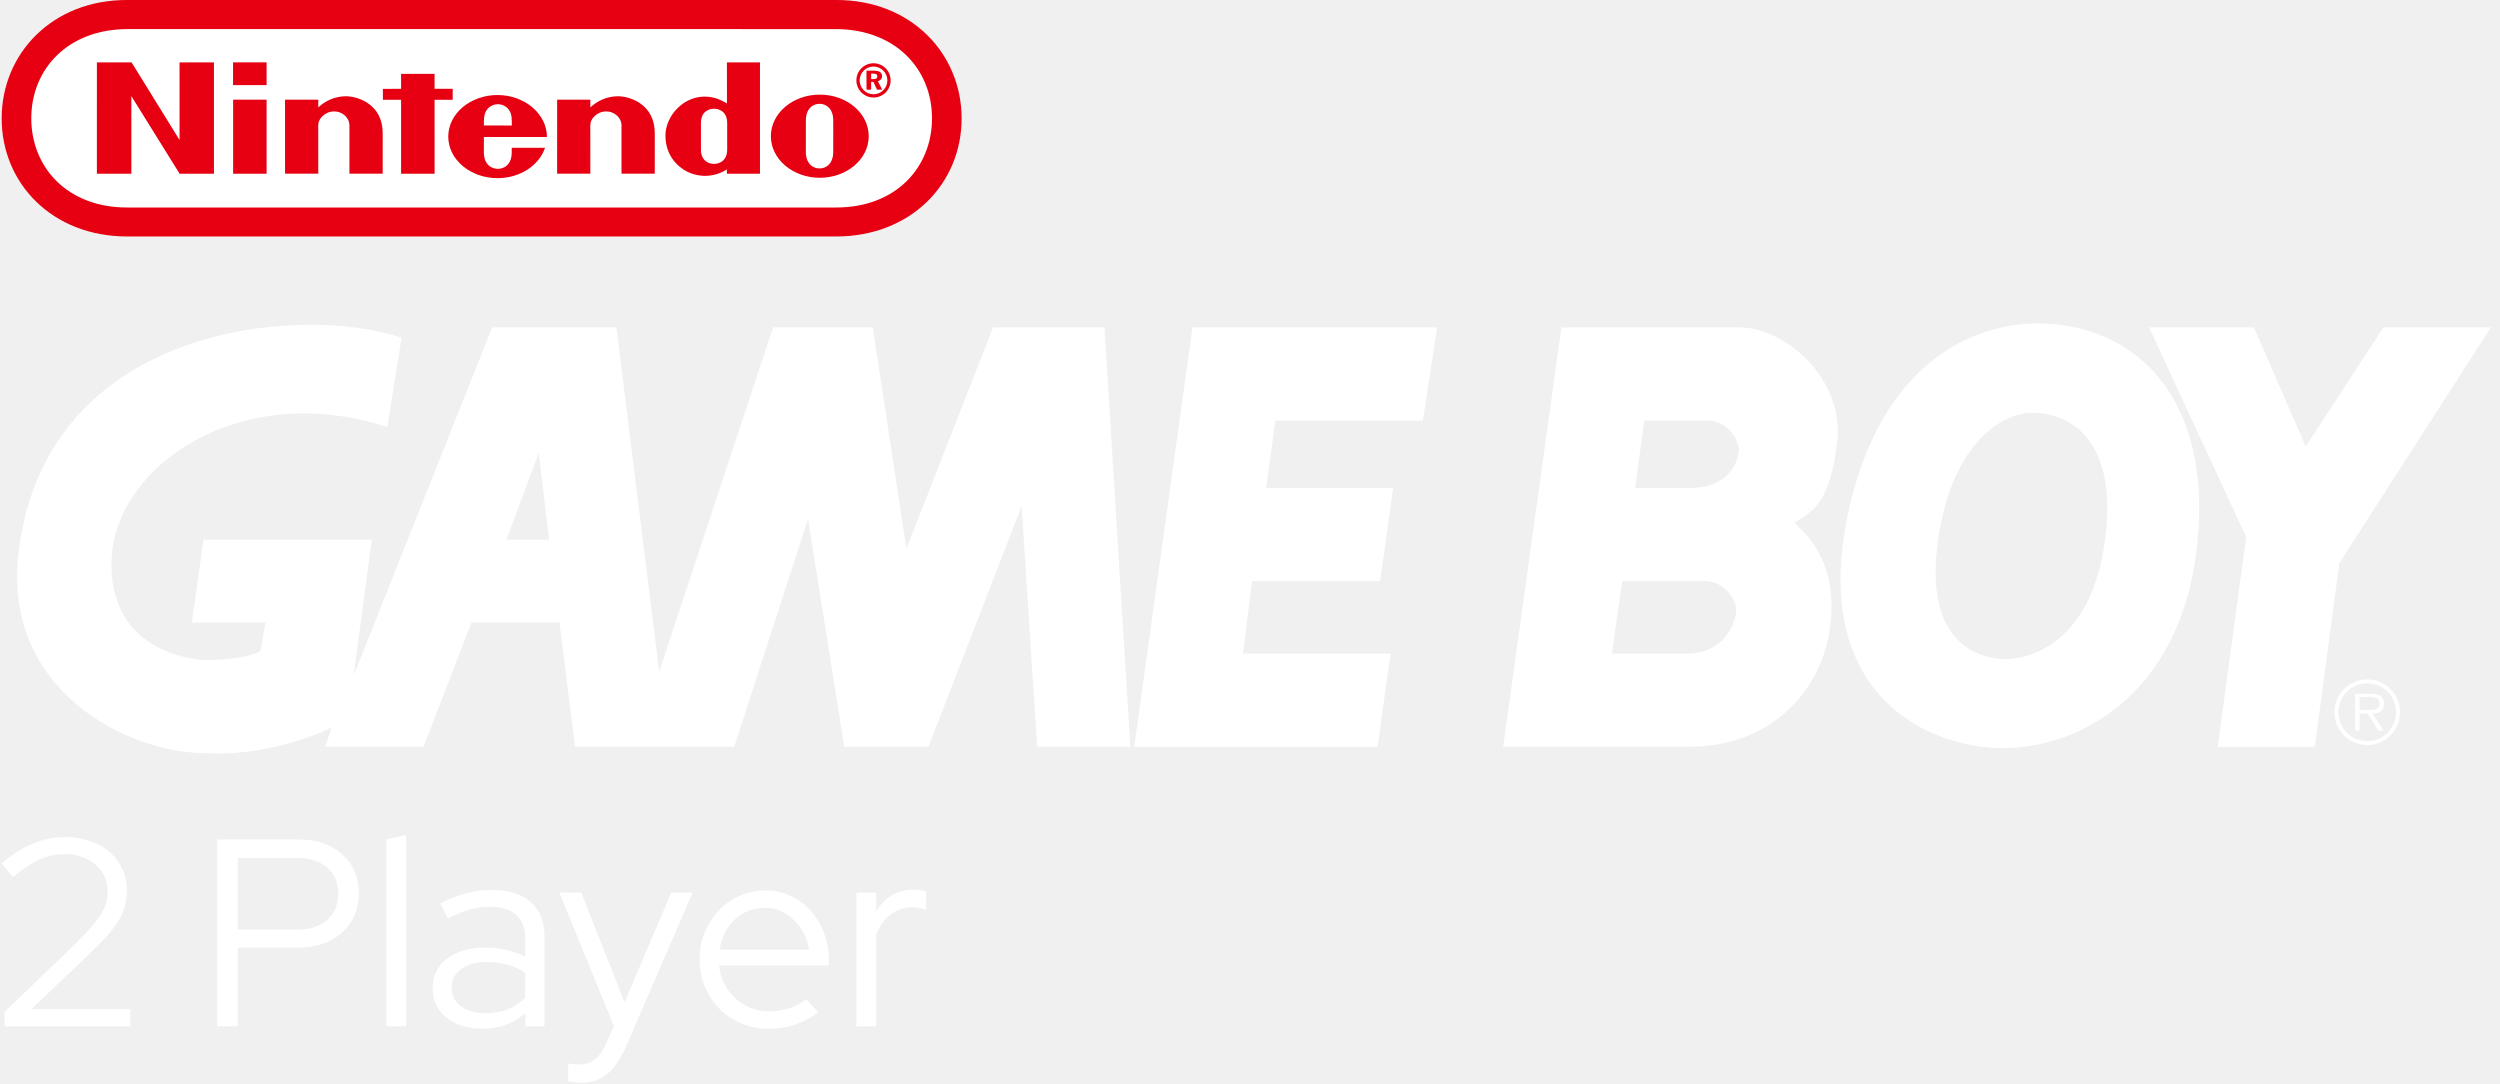
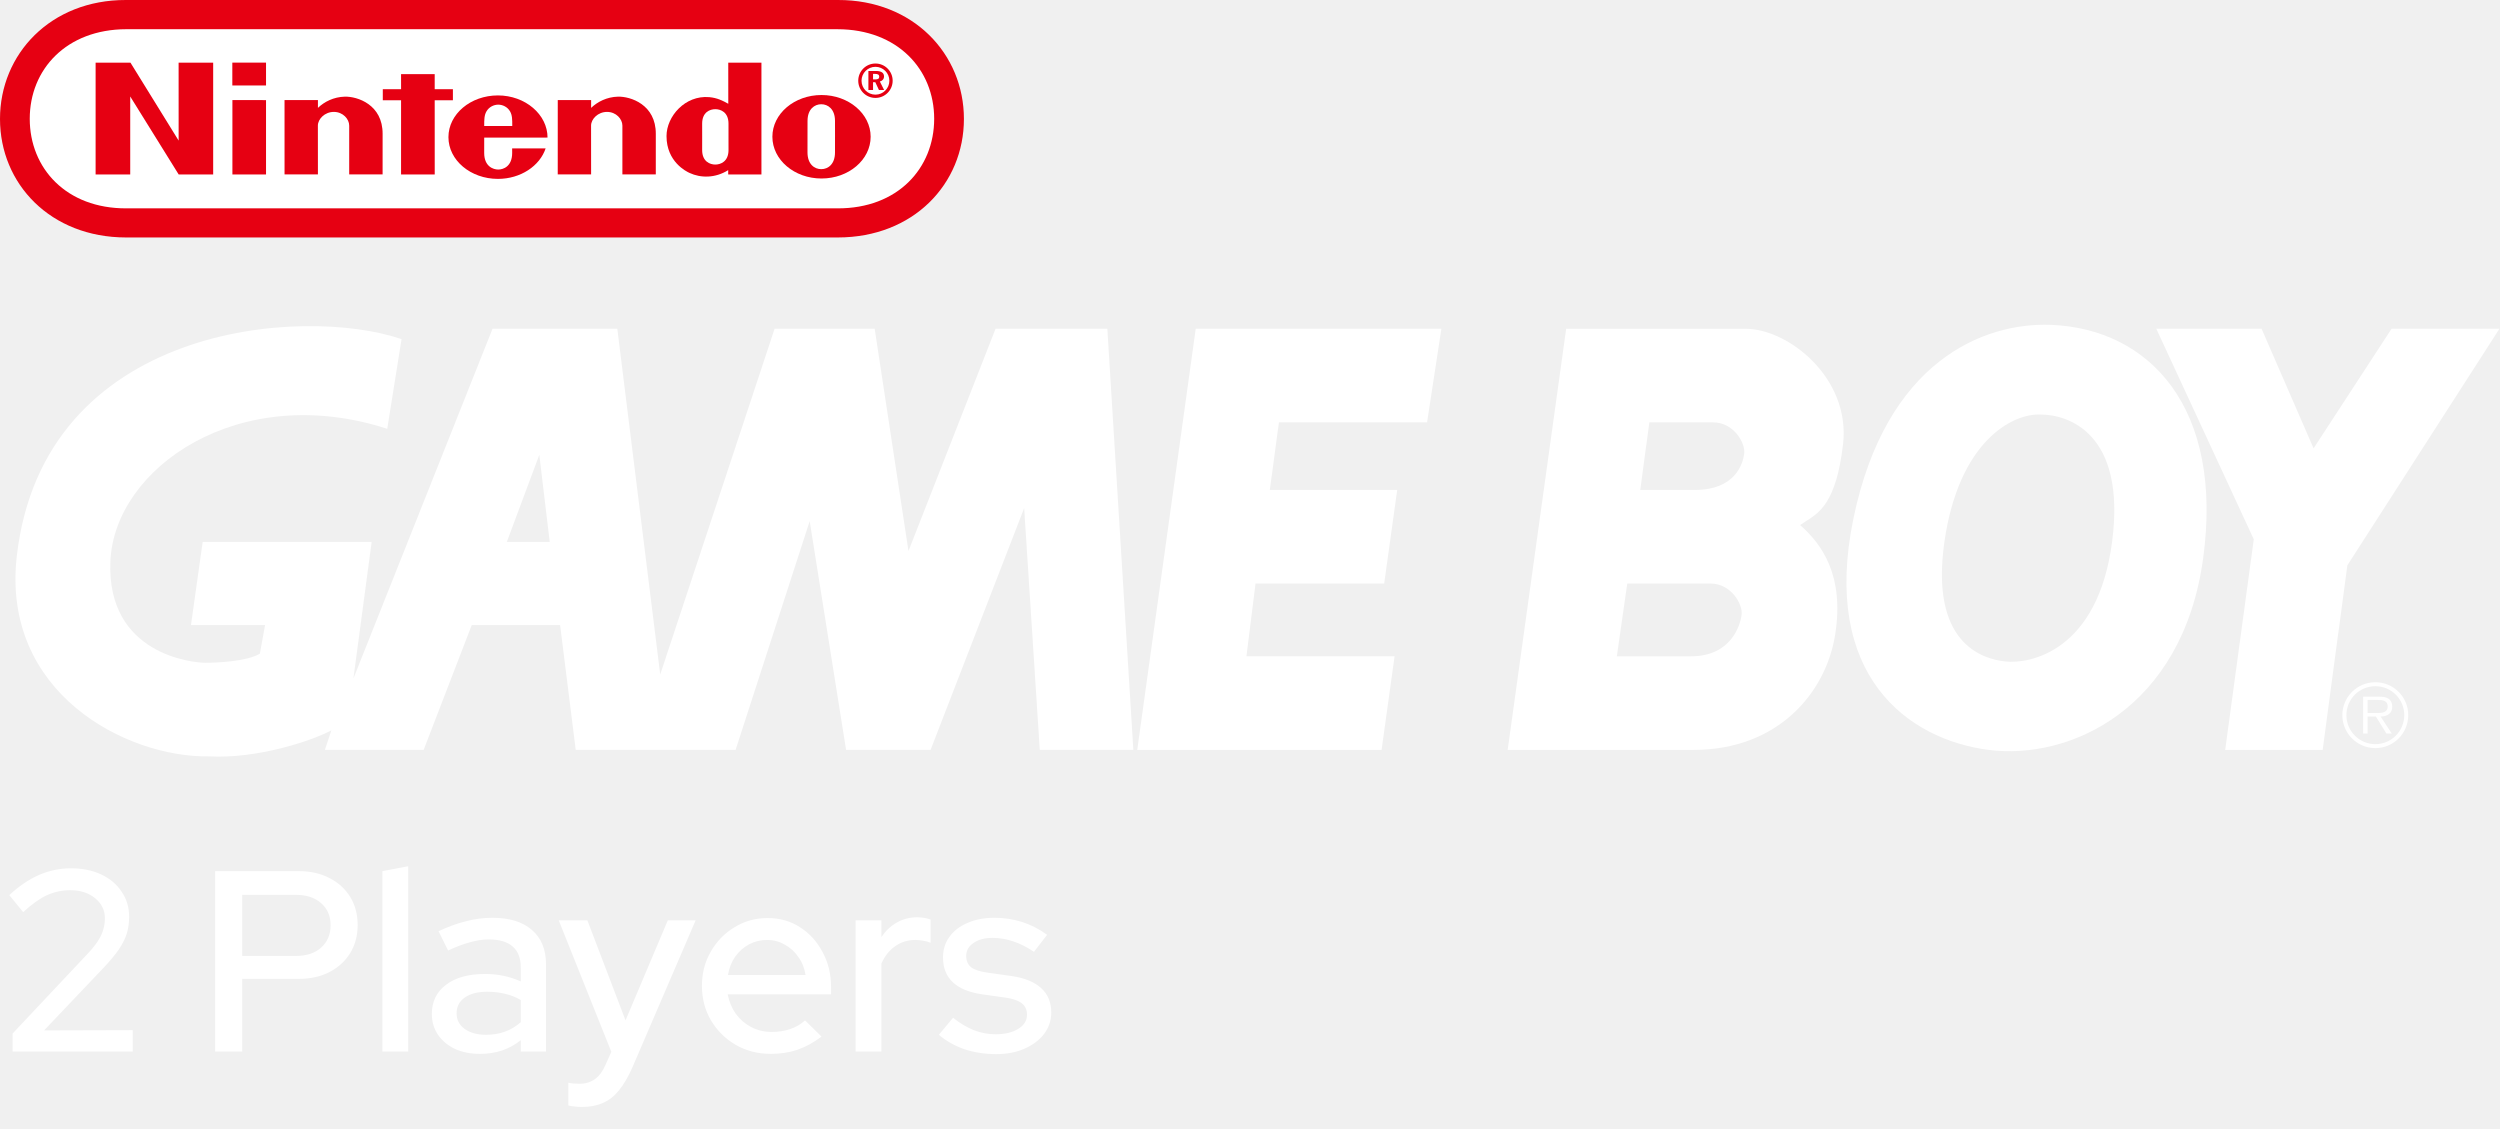
- <svg xmlns="http://www.w3.org/2000/svg" width="487" height="211" viewBox="0 0 487 211" fill="none">
-   <path d="M24.782 46.068C10.121 46.063 0.324 35.673 0.324 23.075C0.324 10.477 10.143 -0.032 24.76 7.41949e-05H162.888C177.505 -0.032 187.324 10.477 187.324 23.075C187.324 35.673 177.527 46.063 162.866 46.068H24.782Z" fill="#E60012" />
-   <path d="M24.827 5.667C13.22 5.689 6.095 13.447 6.095 23.045C6.095 32.641 13.175 40.464 24.827 40.421H162.821C174.473 40.461 181.555 32.641 181.555 23.045C181.555 13.45 174.43 5.692 162.823 5.669L24.827 5.667Z" fill="white" />
-   <path fill-rule="evenodd" clip-rule="evenodd" d="M166.824 15.66C166.824 13.817 168.319 12.322 170.162 12.322C172.004 12.322 173.499 13.817 173.499 15.66C173.499 17.503 172.004 18.997 170.162 18.997C168.319 18.997 166.824 17.503 166.824 15.66ZM170.161 18.362C171.651 18.362 172.861 17.152 172.861 15.662C172.861 14.17 171.651 12.963 170.161 12.963C168.671 12.963 167.462 14.172 167.462 15.662C167.462 17.152 168.671 18.362 170.161 18.362Z" fill="#E60012" />
-   <path fill-rule="evenodd" clip-rule="evenodd" d="M171.823 14.833C171.823 14.125 171.299 13.768 170.244 13.768H168.793V17.465H169.695V15.95H170.134L170.842 17.465H171.843L171.016 15.814C171.52 15.687 171.823 15.32 171.823 14.833ZM170.135 15.409H169.695V14.334H170.09C170.631 14.334 170.897 14.5 170.897 14.885C170.897 15.253 170.649 15.409 170.135 15.409Z" fill="#E60012" />
-   <path fill-rule="evenodd" clip-rule="evenodd" d="M99.685 29.668C99.685 28.859 99.68 28.794 99.68 28.794L106.176 28.789C105.041 32.194 101.324 34.705 96.923 34.705C91.619 34.705 87.32 31.081 87.32 26.609C87.32 22.136 91.619 18.511 96.923 18.511C102.228 18.511 106.546 22.216 106.546 26.688C106.546 26.696 94.261 26.691 94.261 26.691C94.261 26.691 94.256 28.879 94.256 29.668C94.256 32.306 96.022 32.892 96.985 32.892C97.949 32.892 99.685 32.306 99.685 29.668ZM94.693 21.617C94.278 22.337 94.251 23.182 94.261 24.446L99.702 24.448C99.712 23.184 99.695 22.34 99.28 21.617C98.771 20.729 97.835 20.307 96.987 20.301C96.987 20.301 96.987 20.301 96.988 20.301H96.985C96.986 20.301 96.986 20.301 96.987 20.301C96.138 20.307 95.202 20.729 94.693 21.617Z" fill="#E60012" />
-   <path d="M120.199 18.752C122.638 18.682 127.585 20.279 127.55 25.988C127.545 27.001 127.547 33.835 127.547 33.835H121.068C121.068 33.835 121.068 25.265 121.068 24.364C121.068 23.107 119.867 21.709 118.088 21.709C116.313 21.709 114.992 23.107 114.992 24.364C114.992 24.98 114.999 33.835 114.999 33.835H108.525L108.53 19.415L115.002 19.41C115.002 19.41 114.994 20.57 115.002 20.927C116.248 19.738 118.046 18.814 120.199 18.752L120.199 18.752Z" fill="#E60012" />
-   <path d="M67.2 18.752C69.639 18.682 74.585 20.279 74.551 25.988C74.546 27.001 74.548 33.835 74.548 33.835H68.069C68.069 33.835 68.069 25.265 68.069 24.364C68.069 23.107 66.867 21.709 65.089 21.709C63.313 21.709 61.992 23.107 61.992 24.364C61.992 24.98 62 33.835 62 33.835H55.526L55.523 19.415L62.002 19.41C62.002 19.41 61.995 20.57 62.002 20.927C63.249 19.738 65.044 18.814 67.2 18.752L67.2 18.752Z" fill="#E60012" />
-   <path fill-rule="evenodd" clip-rule="evenodd" d="M148.043 12.153H141.606H141.606C141.606 12.153 141.606 16.795 141.611 20.132C140.568 19.546 139.468 18.983 137.921 18.846C133.22 18.434 129.629 22.591 129.629 26.398C129.629 31.416 133.5 33.274 134.089 33.547C136.282 34.57 139.098 34.573 141.593 33.006C141.593 33.14 141.596 33.84 141.596 33.84H148.043V12.153ZM141.653 23.979V26.557H141.653C141.653 26.557 141.656 28.188 141.656 29.115C141.656 31.342 140.113 31.926 139.098 31.926C138.062 31.926 136.542 31.342 136.542 29.115C136.542 28.347 136.545 26.549 136.545 26.549C136.545 26.549 136.542 24.719 136.542 23.979C136.542 21.749 138.062 21.18 139.1 21.18C140.113 21.18 141.653 21.749 141.653 23.979Z" fill="#E60012" />
-   <path fill-rule="evenodd" clip-rule="evenodd" d="M150.166 26.532C150.166 22.059 154.432 18.434 159.697 18.434C164.961 18.434 169.228 22.059 169.228 26.532C169.228 31.005 164.961 34.63 159.697 34.63C154.435 34.63 150.166 31.005 150.166 26.532ZM162.314 29.569C162.314 28.695 162.317 26.515 162.317 26.515L162.319 26.522C162.313 26.052 162.314 24.895 162.314 24.009C162.314 23.806 162.314 23.616 162.314 23.453C162.314 21.163 160.951 20.222 159.65 20.222C158.351 20.222 156.985 21.163 156.985 23.453C156.985 24.327 156.98 26.46 156.98 26.46C156.98 26.46 156.978 28.695 156.978 29.569C156.978 31.869 158.341 32.817 159.65 32.817C160.956 32.817 162.314 31.869 162.314 29.569Z" fill="#E60012" />
-   <path d="M45.397 16.581V12.148H51.933V16.581H45.397Z" fill="#E60012" />
-   <path d="M45.411 33.84V19.417L51.933 19.42V33.84L45.411 33.84Z" fill="#E60012" />
-   <path d="M78.129 33.84L78.132 19.447H74.586V17.306L78.134 17.304L78.129 14.383H84.656V17.302H88.187V19.447H84.656L84.661 33.84L78.129 33.84Z" fill="#E60012" />
-   <path d="M18.872 33.84L18.874 12.153H25.631L34.979 27.277L34.974 12.153H41.679V33.84H34.984L25.587 18.717V33.84H18.872Z" fill="#E60012" />
-   <path d="M418.646 63.779H439.071L449.159 86.982L464.288 63.779H485.211L455.71 109.675L450.92 145.484H432.01L437.557 104.626L418.646 63.779Z" fill="white" />
-   <path d="M268.351 145.484L270.873 127.32H242.131L243.896 113.205H268.856L271.382 95.049H246.67L248.437 81.934H277.177L279.953 63.779H232.295L220.948 145.484H268.351Z" fill="white" />
-   <path fill-rule="evenodd" clip-rule="evenodd" d="M108.986 121.269H91.84L82.512 145.477H63.347L64.606 141.693C60.825 143.711 50.233 147.243 40.903 146.738C24.765 146.988 0.557 134.379 3.582 107.903C8.724 62.905 59.059 59.236 78.225 65.791L75.449 83.19C46.703 73.861 22.495 90.755 21.739 108.91C20.984 127.067 37.877 128.579 40.147 128.579C42.416 128.579 48.215 128.326 50.737 126.815L51.747 121.268H37.372L39.643 105.129H72.424L68.893 131.605L95.875 63.776H120.083L128.406 130.851L150.595 63.776H170.011L176.568 106.894L193.462 63.776H215.149L220.193 145.477H202.038L199.011 98.575L180.856 145.477H164.465L157.403 101.096L143.029 145.477H112.014L108.986 121.269ZM104.951 88.237L98.647 105.13H106.97L104.951 88.237Z" fill="white" />
-   <path fill-rule="evenodd" clip-rule="evenodd" d="M359.888 100.597C366.192 70.083 385.104 62.518 398.218 63.023C417.379 63.781 431.756 79.16 427.72 108.412C423.686 137.663 401.749 147.497 386.112 145.48C370.478 143.463 353.584 131.107 359.888 100.597ZM410.067 105.133C412.841 83.954 401.495 80.423 396.2 80.423C390.649 80.17 380.311 85.718 377.538 105.133C374.764 124.551 384.597 127.826 389.39 128.331C394.181 128.837 407.292 126.315 410.067 105.133Z" fill="white" />
-   <path fill-rule="evenodd" clip-rule="evenodd" d="M304.16 63.782L292.813 145.482L328.872 145.481C345.263 145.481 354.593 134.388 356.36 123.038C358.124 111.691 353.838 105.638 349.549 101.858C349.911 101.595 350.295 101.353 350.692 101.103C353.334 99.437 356.557 97.406 357.872 86.224C359.384 73.364 347.282 63.782 338.958 63.782H304.16ZM318.531 95.05H329.123C336.94 95.05 338.453 90.006 338.703 87.99C338.956 85.972 336.688 81.937 332.654 81.937H320.297L318.531 95.05ZM313.993 127.325H328.368C336.182 127.325 337.948 121.275 338.198 119.256C338.452 117.239 336.182 113.206 332.148 113.206H316.012L313.993 127.325Z" fill="white" />
-   <path d="M461.149 133.123C458.038 133.123 455.527 135.631 455.527 138.727C455.527 141.856 458.037 144.366 461.149 144.366C464.244 144.366 466.753 141.856 466.753 138.727C466.75 135.63 464.24 133.123 461.149 133.123V132.352C464.675 132.352 467.523 135.213 467.523 138.727C467.523 142.274 464.675 145.134 461.149 145.134C457.601 145.133 454.741 142.274 454.741 138.727C454.741 135.212 457.601 132.353 461.149 132.353V133.123V133.123Z" fill="white" />
-   <path d="M459.636 135.793H461.678C462.566 135.793 463.533 135.925 463.533 137.031C463.533 138.485 461.979 138.32 460.974 138.32L459.636 138.318V139.006H461.245L463.285 142.302H464.321L462.163 139.006C463.435 138.973 464.421 138.455 464.421 137.049C464.421 136.445 464.155 135.811 463.619 135.508C463.085 135.191 462.48 135.158 461.878 135.158H458.77V142.3H459.637V135.793H459.636Z" fill="white" />
-   <path d="M0.896 199.925V197.117L14.676 183.857C17.068 181.5 18.715 179.611 19.616 178.189C20.517 176.733 20.968 175.191 20.968 173.561C20.968 171.481 20.171 169.765 18.576 168.413C17.016 167.061 15.04 166.385 12.648 166.385C10.88 166.385 9.216 166.732 7.656 167.425C6.131 168.119 4.432 169.263 2.56 170.857L0.324 168.205C2.3 166.472 4.311 165.189 6.356 164.357C8.401 163.491 10.516 163.057 12.7 163.057C14.433 163.057 16.045 163.317 17.536 163.837C19.027 164.357 20.292 165.068 21.332 165.969C22.407 166.871 23.239 167.963 23.828 169.245C24.417 170.493 24.712 171.863 24.712 173.353C24.712 174.428 24.591 175.433 24.348 176.369C24.14 177.305 23.741 178.259 23.152 179.229C22.597 180.165 21.835 181.188 20.864 182.297C19.893 183.372 18.663 184.62 17.172 186.041L6.096 196.597H25.388V199.925H0.896Z" fill="white" />
-   <path d="M42.331 199.925V163.525H58.139C61.675 163.525 64.518 164.496 66.667 166.437C68.817 168.344 69.891 170.875 69.891 174.029C69.891 177.184 68.799 179.732 66.615 181.673C64.466 183.615 61.641 184.585 58.139 184.585H46.335V199.925H42.331ZM57.827 167.113H46.335V181.101H57.827C60.289 181.101 62.247 180.477 63.703 179.229C65.159 177.947 65.888 176.231 65.888 174.081C65.888 171.932 65.159 170.233 63.703 168.985C62.247 167.737 60.289 167.113 57.827 167.113Z" fill="white" />
-   <path d="M79.119 162.641V199.925H75.271V163.525L79.119 162.641Z" fill="white" />
-   <path d="M93.898 200.393C91.055 200.393 88.732 199.665 86.93 198.209C85.162 196.753 84.278 194.864 84.278 192.541C84.278 190.115 85.214 188.191 87.086 186.769C88.958 185.313 91.488 184.585 94.678 184.585C96.064 184.585 97.399 184.741 98.682 185.053C99.999 185.365 101.212 185.799 102.322 186.353V182.921C102.322 180.841 101.732 179.281 100.554 178.241C99.375 177.167 97.659 176.629 95.406 176.629C94.123 176.629 92.823 176.82 91.506 177.201C90.223 177.548 88.802 178.12 87.242 178.917L85.786 175.953C87.658 175.052 89.391 174.393 90.986 173.977C92.58 173.561 94.175 173.353 95.77 173.353C99.063 173.353 101.594 174.133 103.362 175.693C105.164 177.253 106.066 179.489 106.066 182.401V199.925H102.322V197.377C101.143 198.383 99.843 199.145 98.422 199.665C97.035 200.151 95.527 200.393 93.898 200.393ZM87.97 192.437C87.97 193.893 88.576 195.089 89.79 196.025C91.038 196.927 92.632 197.377 94.574 197.377C96.134 197.377 97.555 197.135 98.838 196.649C100.12 196.164 101.282 195.401 102.322 194.361V189.473C101.247 188.745 100.086 188.225 98.838 187.913C97.624 187.567 96.272 187.393 94.782 187.393C92.702 187.393 91.038 187.861 89.79 188.797C88.576 189.699 87.97 190.912 87.97 192.437Z" fill="white" />
-   <path d="M118.07 203.305L119.578 199.873L108.97 173.873H113.234L121.658 195.245L130.758 173.873H134.918L121.97 203.825C120.861 206.321 119.63 208.124 118.278 209.233C116.926 210.343 115.21 210.897 113.13 210.897C112.645 210.897 112.177 210.863 111.726 210.793C111.31 210.759 110.964 210.707 110.686 210.637V207.153C111.033 207.223 111.362 207.275 111.674 207.309C112.021 207.344 112.42 207.361 112.87 207.361C114.049 207.361 115.054 207.032 115.886 206.373C116.718 205.715 117.446 204.692 118.07 203.305Z" fill="white" />
-   <path d="M159.422 197.169C157.966 198.244 156.441 199.059 154.846 199.613C153.286 200.133 151.57 200.393 149.698 200.393C147.826 200.393 146.058 200.047 144.394 199.353C142.765 198.66 141.344 197.707 140.13 196.493C138.952 195.28 138.016 193.859 137.322 192.229C136.629 190.565 136.282 188.78 136.282 186.873C136.282 185.001 136.612 183.251 137.27 181.621C137.964 179.992 138.882 178.571 140.026 177.357C141.17 176.144 142.522 175.191 144.082 174.497C145.677 173.804 147.358 173.457 149.126 173.457C150.86 173.457 152.472 173.804 153.962 174.497C155.488 175.191 156.788 176.144 157.862 177.357C158.972 178.571 159.838 179.992 160.462 181.621C161.121 183.251 161.45 185.001 161.45 186.873V188.069H140.078C140.356 190.635 141.413 192.767 143.25 194.465C145.088 196.164 147.289 197.013 149.854 197.013C151.206 197.013 152.524 196.805 153.806 196.389C155.089 195.973 156.164 195.384 157.03 194.621L159.422 197.169ZM149.022 176.837C146.769 176.837 144.81 177.6 143.146 179.125C141.517 180.651 140.529 182.609 140.182 185.001H157.602C157.256 182.713 156.268 180.789 154.638 179.229C153.044 177.635 151.172 176.837 149.022 176.837Z" fill="white" />
-   <path d="M166.83 199.925V173.873H170.678V177.565C171.441 176.213 172.446 175.173 173.694 174.445C174.942 173.683 176.363 173.301 177.958 173.301C178.443 173.301 178.877 173.336 179.258 173.405C179.639 173.44 180.021 173.527 180.402 173.665V177.201C179.951 177.063 179.501 176.959 179.05 176.889C178.599 176.785 178.149 176.733 177.698 176.733C176.103 176.733 174.699 177.201 173.486 178.137C172.273 179.039 171.337 180.356 170.678 182.089V199.925H166.83Z" fill="white" />
+ <svg xmlns="http://www.w3.org/2000/svg" width="485" height="219" viewBox="0 0 485 219" fill="none">
+   <path d="M24.458 46.068C9.797 46.063 0 35.673 0 23.075C0 10.477 9.819 -0.032 24.436 7.41949e-05H162.564C177.181 -0.032 187 10.477 187 23.075C187 35.673 177.203 46.063 162.542 46.068H24.458Z" fill="#E60012" />
+   <path d="M24.503 5.667C12.896 5.689 5.771 13.447 5.771 23.045C5.771 32.641 12.851 40.464 24.503 40.421H162.497C174.149 40.461 181.231 32.641 181.231 23.045C181.231 13.45 174.107 5.692 162.499 5.669L24.503 5.667Z" fill="white" />
+   <path fill-rule="evenodd" clip-rule="evenodd" d="M166.5 15.66C166.5 13.817 167.995 12.322 169.838 12.322C171.68 12.322 173.175 13.817 173.175 15.66C173.175 17.503 171.68 18.997 169.838 18.997C167.995 18.997 166.5 17.503 166.5 15.66ZM169.837 18.362C171.327 18.362 172.537 17.152 172.537 15.662C172.537 14.17 171.327 12.963 169.837 12.963C168.347 12.963 167.138 14.172 167.138 15.662C167.138 17.152 168.347 18.362 169.837 18.362Z" fill="#E60012" />
+   <path fill-rule="evenodd" clip-rule="evenodd" d="M171.499 14.833C171.499 14.125 170.975 13.768 169.92 13.768H168.469V17.465H169.371V15.95H169.81L170.518 17.465H171.519L170.692 15.814C171.196 15.687 171.499 15.32 171.499 14.833ZM169.811 15.409H169.371V14.334H169.766C170.307 14.334 170.573 14.5 170.573 14.885C170.573 15.253 170.325 15.409 169.811 15.409Z" fill="#E60012" />
+   <path fill-rule="evenodd" clip-rule="evenodd" d="M99.361 29.668C99.361 28.859 99.356 28.794 99.356 28.794L105.852 28.789C104.717 32.194 101 34.705 96.599 34.705C91.295 34.705 86.996 31.081 86.996 26.609C86.996 22.136 91.295 18.511 96.599 18.511C101.904 18.511 106.222 22.216 106.222 26.688C106.222 26.696 93.937 26.691 93.937 26.691C93.937 26.691 93.932 28.879 93.932 29.668C93.932 32.306 95.698 32.892 96.661 32.892C97.625 32.892 99.361 32.306 99.361 29.668ZM94.369 21.617C93.954 22.337 93.927 23.182 93.937 24.446L99.378 24.448C99.388 23.184 99.371 22.34 98.956 21.617C98.447 20.729 97.511 20.307 96.662 20.301C96.663 20.301 96.663 20.301 96.664 20.301H96.661C96.662 20.301 96.662 20.301 96.662 20.301C95.814 20.307 94.878 20.729 94.369 21.617Z" fill="#E60012" />
+   <path d="M119.875 18.752C122.314 18.682 127.261 20.279 127.226 25.988C127.221 27.001 127.224 33.835 127.224 33.835H120.744C120.744 33.835 120.744 25.265 120.744 24.364C120.744 23.107 119.543 21.709 117.764 21.709C115.989 21.709 114.668 23.107 114.668 24.364C114.668 24.98 114.675 33.835 114.675 33.835H108.201L108.206 19.415L114.678 19.41C114.678 19.41 114.67 20.57 114.678 20.927C115.924 19.738 117.722 18.814 119.875 18.752L119.875 18.752Z" fill="#E60012" />
+   <path d="M66.876 18.752C69.315 18.682 74.261 20.279 74.227 25.988C74.222 27.001 74.224 33.835 74.224 33.835H67.745C67.745 33.835 67.745 25.265 67.745 24.364C67.745 23.107 66.543 21.709 64.765 21.709C62.989 21.709 61.668 23.107 61.668 24.364C61.668 24.98 61.676 33.835 61.676 33.835H55.202L55.199 19.415L61.678 19.41C61.678 19.41 61.671 20.57 61.678 20.927C62.925 19.738 64.72 18.814 66.876 18.752L66.876 18.752Z" fill="#E60012" />
+   <path fill-rule="evenodd" clip-rule="evenodd" d="M147.719 12.153H141.282H141.282C141.282 12.153 141.282 16.795 141.287 20.132C140.244 19.546 139.144 18.983 137.597 18.846C132.896 18.434 129.305 22.591 129.305 26.398C129.305 31.416 133.176 33.274 133.765 33.547C135.958 34.57 138.774 34.573 141.27 33.006C141.27 33.14 141.272 33.84 141.272 33.84H147.719V12.153ZM141.329 23.979V26.557H141.329C141.329 26.557 141.332 28.188 141.332 29.115C141.332 31.342 139.789 31.926 138.774 31.926C137.738 31.926 136.218 31.342 136.218 29.115C136.218 28.347 136.221 26.549 136.221 26.549C136.221 26.549 136.218 24.719 136.218 23.979C136.218 21.749 137.738 21.18 138.776 21.18C139.789 21.18 141.329 21.749 141.329 23.979Z" fill="#E60012" />
+   <path fill-rule="evenodd" clip-rule="evenodd" d="M149.842 26.532C149.842 22.059 154.108 18.434 159.373 18.434C164.637 18.434 168.904 22.059 168.904 26.532C168.904 31.005 164.637 34.63 159.373 34.63C154.111 34.63 149.842 31.005 149.842 26.532ZM161.99 29.569C161.99 28.695 161.993 26.515 161.993 26.515L161.995 26.522C161.989 26.052 161.99 24.895 161.99 24.009C161.99 23.806 161.99 23.616 161.99 23.453C161.99 21.163 160.627 20.222 159.326 20.222C158.027 20.222 156.661 21.163 156.661 23.453C156.661 24.327 156.656 26.46 156.656 26.46C156.656 26.46 156.654 28.695 156.654 29.569C156.654 31.869 158.017 32.817 159.326 32.817C160.632 32.817 161.99 31.869 161.99 29.569Z" fill="#E60012" />
+   <path d="M45.072 16.581V12.148H51.609V16.581H45.072Z" fill="#E60012" />
+   <path d="M45.087 33.84V19.417L51.609 19.42V33.84L45.087 33.84Z" fill="#E60012" />
+   <path d="M77.805 33.84L77.808 19.447H74.262V17.306L77.81 17.304L77.805 14.383H84.332V17.302H87.863V19.447H84.332L84.337 33.84L77.805 33.84Z" fill="#E60012" />
+   <path d="M18.548 33.84L18.55 12.153H25.308L34.655 27.277L34.65 12.153H41.355V33.84H34.66L25.263 18.717V33.84H18.548Z" fill="#E60012" />
+   <path d="M418.322 63.779H438.747L448.835 86.982L463.964 63.779H484.887L455.386 109.675L450.597 145.484H431.686L437.233 104.626L418.322 63.779Z" fill="white" />
+   <path d="M268.027 145.484L270.549 127.32H241.807L243.572 113.205H268.532L271.058 95.049H246.346L248.113 81.934H276.853L279.629 63.779H231.971L220.624 145.484H268.027Z" fill="white" />
+   <path fill-rule="evenodd" clip-rule="evenodd" d="M108.662 121.269H91.516L82.188 145.477H63.023L64.282 141.693C60.501 143.711 49.909 147.243 40.578 146.738C24.441 146.988 0.233 134.379 3.258 107.903C8.4 62.905 58.735 59.236 77.901 65.791L75.125 83.19C46.379 73.861 22.171 90.755 21.415 108.91C20.66 127.067 37.553 128.579 39.823 128.579C42.092 128.579 47.891 128.326 50.413 126.815L51.423 121.268H37.048L39.319 105.129H72.1L68.569 131.605L95.551 63.776H119.759L128.082 130.851L150.271 63.776H169.687L176.244 106.894L193.138 63.776H214.825L219.869 145.477H201.714L198.687 98.575L180.532 145.477H164.141L157.079 101.096L142.705 145.477H111.69L108.662 121.269ZM104.627 88.237L98.323 105.13H106.646L104.627 88.237Z" fill="white" />
+   <path fill-rule="evenodd" clip-rule="evenodd" d="M359.564 100.597C365.868 70.083 384.78 62.518 397.894 63.023C417.055 63.781 431.432 79.16 427.397 108.412C423.362 137.663 401.425 147.497 385.788 145.48C370.154 143.463 353.26 131.107 359.564 100.597ZM409.743 105.133C412.517 83.954 401.171 80.423 395.876 80.423C390.325 80.17 379.987 85.718 377.214 105.133C374.44 124.551 384.273 127.826 389.066 128.331C393.857 128.837 406.968 126.315 409.743 105.133Z" fill="white" />
+   <path fill-rule="evenodd" clip-rule="evenodd" d="M303.836 63.782L292.489 145.482L328.548 145.481C344.939 145.481 354.269 134.388 356.036 123.038C357.8 111.691 353.514 105.638 349.225 101.858C349.588 101.595 349.971 101.353 350.368 101.103C353.01 99.437 356.233 97.406 357.548 86.224C359.06 73.364 346.958 63.782 338.634 63.782H303.836ZM318.207 95.05H328.799C336.617 95.05 338.13 90.006 338.379 87.99C338.632 85.972 336.364 81.937 332.33 81.937H319.974L318.207 95.05ZM313.669 127.325H328.044C335.858 127.325 337.624 121.275 337.874 119.256C338.128 117.239 335.858 113.206 331.824 113.206H315.688L313.669 127.325Z" fill="white" />
+   <path d="M460.825 133.123C457.714 133.123 455.203 135.631 455.203 138.727C455.203 141.856 457.713 144.366 460.825 144.366C463.92 144.366 466.429 141.856 466.429 138.727C466.426 135.63 463.916 133.123 460.825 133.123V132.352C464.351 132.352 467.199 135.213 467.199 138.727C467.199 142.274 464.351 145.134 460.825 145.134C457.277 145.133 454.417 142.274 454.417 138.727C454.417 135.212 457.277 132.353 460.825 132.353V133.123V133.123Z" fill="white" />
+   <path d="M459.312 135.793H461.354C462.242 135.793 463.209 135.925 463.209 137.031C463.209 138.485 461.655 138.32 460.65 138.32L459.312 138.318V139.006H460.921L462.961 142.302H463.998L461.839 139.006C463.111 138.973 464.097 138.455 464.097 137.049C464.097 136.445 463.831 135.811 463.295 135.508C462.761 135.191 462.156 135.158 461.554 135.158H458.446V142.3H459.313V135.793H459.312Z" fill="white" />
+   <path d="M2.45 204V200.5L16.65 185.4C17.617 184.4 18.367 183.5 18.9 182.7C19.433 181.9 19.8 181.15 20 180.45C20.233 179.717 20.35 178.95 20.35 178.15C20.35 176.583 19.717 175.283 18.45 174.25C17.183 173.217 15.583 172.7 13.65 172.7C12.05 172.7 10.55 173.017 9.15 173.65C7.75 174.283 6.2 175.383 4.5 176.95L1.8 173.65C3.667 171.917 5.583 170.617 7.55 169.75C9.55 168.883 11.617 168.45 13.75 168.45C15.983 168.45 17.95 168.85 19.65 169.65C21.35 170.45 22.667 171.567 23.6 173C24.567 174.4 25.05 176.017 25.05 177.85C25.05 179.017 24.9 180.1 24.6 181.1C24.3 182.067 23.783 183.1 23.05 184.2C22.317 185.267 21.283 186.5 19.95 187.9L8.55 199.9L25.75 199.85V204H2.45ZM41.734 204V169H57.934C60.234 169 62.234 169.45 63.934 170.35C65.634 171.217 66.967 172.433 67.934 174C68.9 175.567 69.384 177.383 69.384 179.45C69.384 181.517 68.9 183.333 67.934 184.9C66.967 186.467 65.617 187.7 63.884 188.6C62.184 189.467 60.2 189.9 57.934 189.9H46.984V204H41.734ZM46.984 185.45H57.384C59.45 185.45 61.084 184.917 62.284 183.85C63.517 182.75 64.134 181.3 64.134 179.5C64.134 177.7 63.517 176.267 62.284 175.2C61.084 174.133 59.45 173.6 57.384 173.6H46.984V185.45ZM74.19 204V169L79.19 168.05V204H74.19ZM93.129 204.45C91.296 204.45 89.679 204.133 88.279 203.5C86.879 202.833 85.779 201.917 84.979 200.75C84.179 199.583 83.779 198.233 83.779 196.7C83.779 194.3 84.696 192.417 86.529 191.05C88.362 189.65 90.879 188.95 94.079 188.95C96.579 188.95 98.896 189.433 101.029 190.4V187.7C101.029 185.867 100.496 184.5 99.429 183.6C98.396 182.7 96.862 182.25 94.829 182.25C93.662 182.25 92.446 182.433 91.179 182.8C89.912 183.133 88.496 183.667 86.929 184.4L85.079 180.65C87.012 179.75 88.812 179.1 90.479 178.7C92.146 178.267 93.829 178.05 95.529 178.05C98.829 178.05 101.379 178.833 103.179 180.4C105.012 181.967 105.929 184.2 105.929 187.1V204H101.029V201.8C99.896 202.7 98.679 203.367 97.379 203.8C96.079 204.233 94.662 204.45 93.129 204.45ZM88.579 196.6C88.579 197.833 89.096 198.833 90.129 199.6C91.196 200.367 92.579 200.75 94.279 200.75C95.612 200.75 96.829 200.55 97.929 200.15C99.062 199.75 100.096 199.133 101.029 198.3V194C100.062 193.433 99.046 193.033 97.979 192.8C96.946 192.533 95.779 192.4 94.479 192.4C92.646 192.4 91.196 192.783 90.129 193.55C89.096 194.283 88.579 195.3 88.579 196.6ZM112.902 214.75C112.369 214.75 111.869 214.717 111.402 214.65C110.935 214.617 110.552 214.55 110.252 214.45V210.05C110.852 210.183 111.585 210.25 112.452 210.25C114.785 210.25 116.469 209 117.502 206.5L118.602 204.05L108.402 178.55H113.952L121.352 197.95L129.552 178.55H134.952L122.652 207.15C121.852 208.95 121.002 210.4 120.102 211.5C119.202 212.633 118.169 213.45 117.002 213.95C115.835 214.483 114.469 214.75 112.902 214.75ZM149.525 204.45C147.025 204.45 144.758 203.867 142.725 202.7C140.725 201.533 139.125 199.95 137.925 197.95C136.758 195.95 136.175 193.717 136.175 191.25C136.175 188.817 136.742 186.617 137.875 184.65C139.008 182.65 140.542 181.067 142.475 179.9C144.408 178.7 146.558 178.1 148.925 178.1C151.292 178.1 153.392 178.7 155.225 179.9C157.058 181.067 158.508 182.667 159.575 184.7C160.675 186.7 161.225 188.967 161.225 191.5V192.9H141.175C141.442 194.3 141.958 195.55 142.725 196.65C143.525 197.75 144.525 198.617 145.725 199.25C146.958 199.883 148.292 200.2 149.725 200.2C150.958 200.2 152.142 200.017 153.275 199.65C154.442 199.25 155.408 198.683 156.175 197.95L159.375 201.1C157.875 202.233 156.325 203.083 154.725 203.65C153.158 204.183 151.425 204.45 149.525 204.45ZM141.225 189.15H156.275C156.075 187.817 155.608 186.65 154.875 185.65C154.175 184.617 153.292 183.817 152.225 183.25C151.192 182.65 150.058 182.35 148.825 182.35C147.558 182.35 146.392 182.633 145.325 183.2C144.258 183.767 143.358 184.567 142.625 185.6C141.925 186.6 141.458 187.783 141.225 189.15ZM165.987 204V178.55H170.987V181.8C171.787 180.6 172.77 179.667 173.937 179C175.137 178.3 176.487 177.95 177.987 177.95C179.02 177.983 179.87 178.133 180.537 178.4V182.9C180.07 182.7 179.587 182.567 179.087 182.5C178.587 182.4 178.087 182.35 177.587 182.35C176.12 182.35 174.82 182.75 173.687 183.55C172.554 184.317 171.654 185.45 170.987 186.95V204H165.987ZM193.292 204.5C191.092 204.5 189.025 204.183 187.092 203.55C185.192 202.883 183.542 201.95 182.142 200.75L184.892 197.45C186.192 198.483 187.525 199.283 188.892 199.85C190.292 200.383 191.708 200.65 193.142 200.65C194.942 200.65 196.408 200.3 197.542 199.6C198.675 198.9 199.242 197.983 199.242 196.85C199.242 195.917 198.908 195.183 198.242 194.65C197.575 194.117 196.542 193.75 195.142 193.55L190.542 192.9C188.008 192.533 186.108 191.75 184.842 190.55C183.575 189.35 182.942 187.75 182.942 185.75C182.942 184.217 183.358 182.883 184.192 181.75C185.025 180.583 186.192 179.683 187.692 179.05C189.192 178.383 190.942 178.05 192.942 178.05C194.775 178.05 196.542 178.317 198.242 178.85C199.942 179.383 201.575 180.217 203.142 181.35L200.592 184.65C199.192 183.717 197.825 183.033 196.492 182.6C195.192 182.167 193.875 181.95 192.542 181.95C191.008 181.95 189.775 182.283 188.842 182.95C187.908 183.583 187.442 184.417 187.442 185.45C187.442 186.383 187.758 187.117 188.392 187.65C189.058 188.15 190.142 188.5 191.642 188.7L196.242 189.35C198.775 189.717 200.692 190.5 201.992 191.7C203.292 192.867 203.942 194.45 203.942 196.45C203.942 197.983 203.475 199.367 202.542 200.6C201.608 201.8 200.342 202.75 198.742 203.45C197.142 204.15 195.325 204.5 193.292 204.5Z" fill="white" />
</svg>
